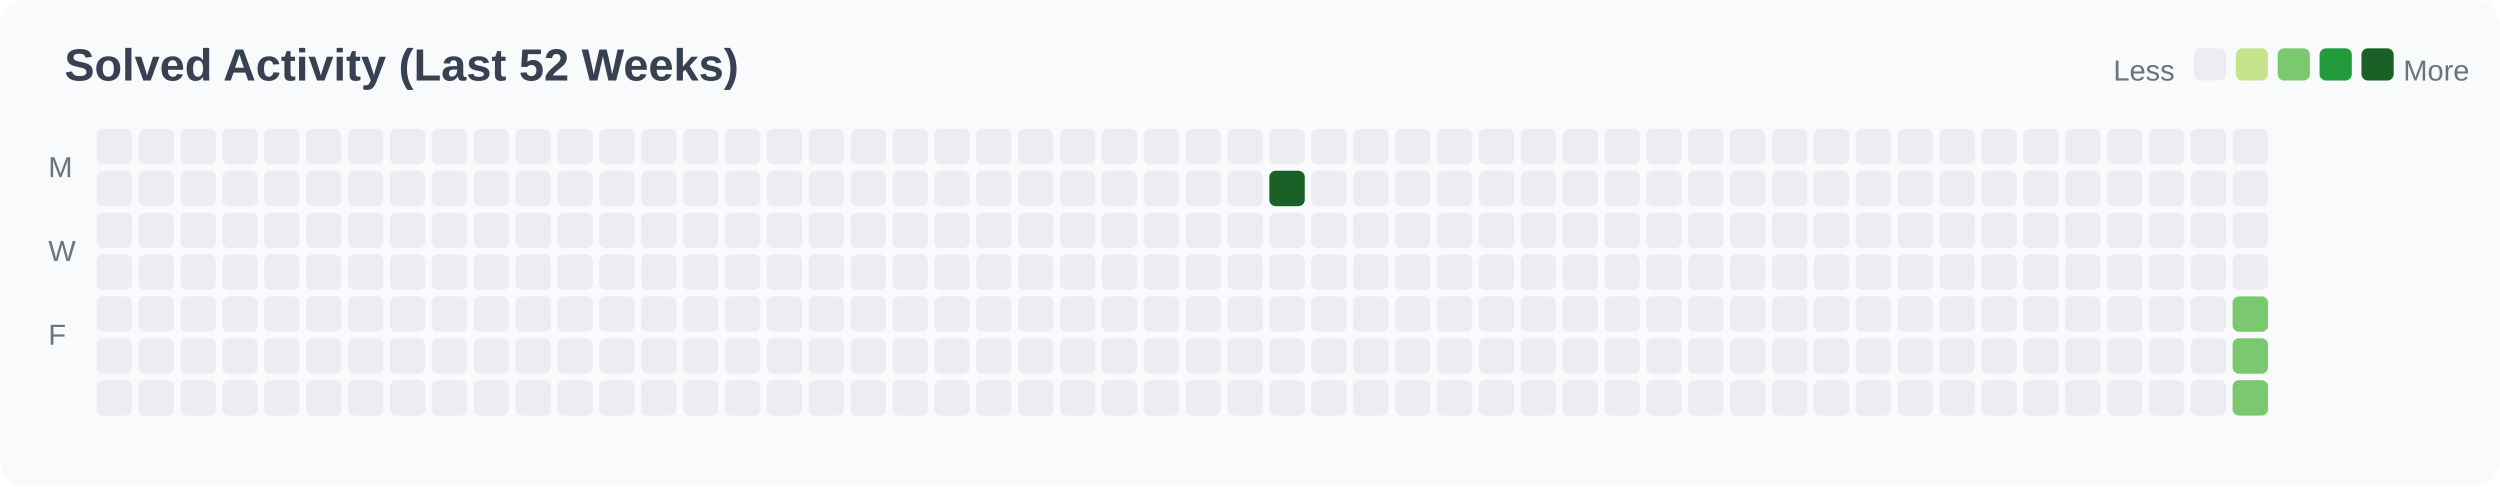
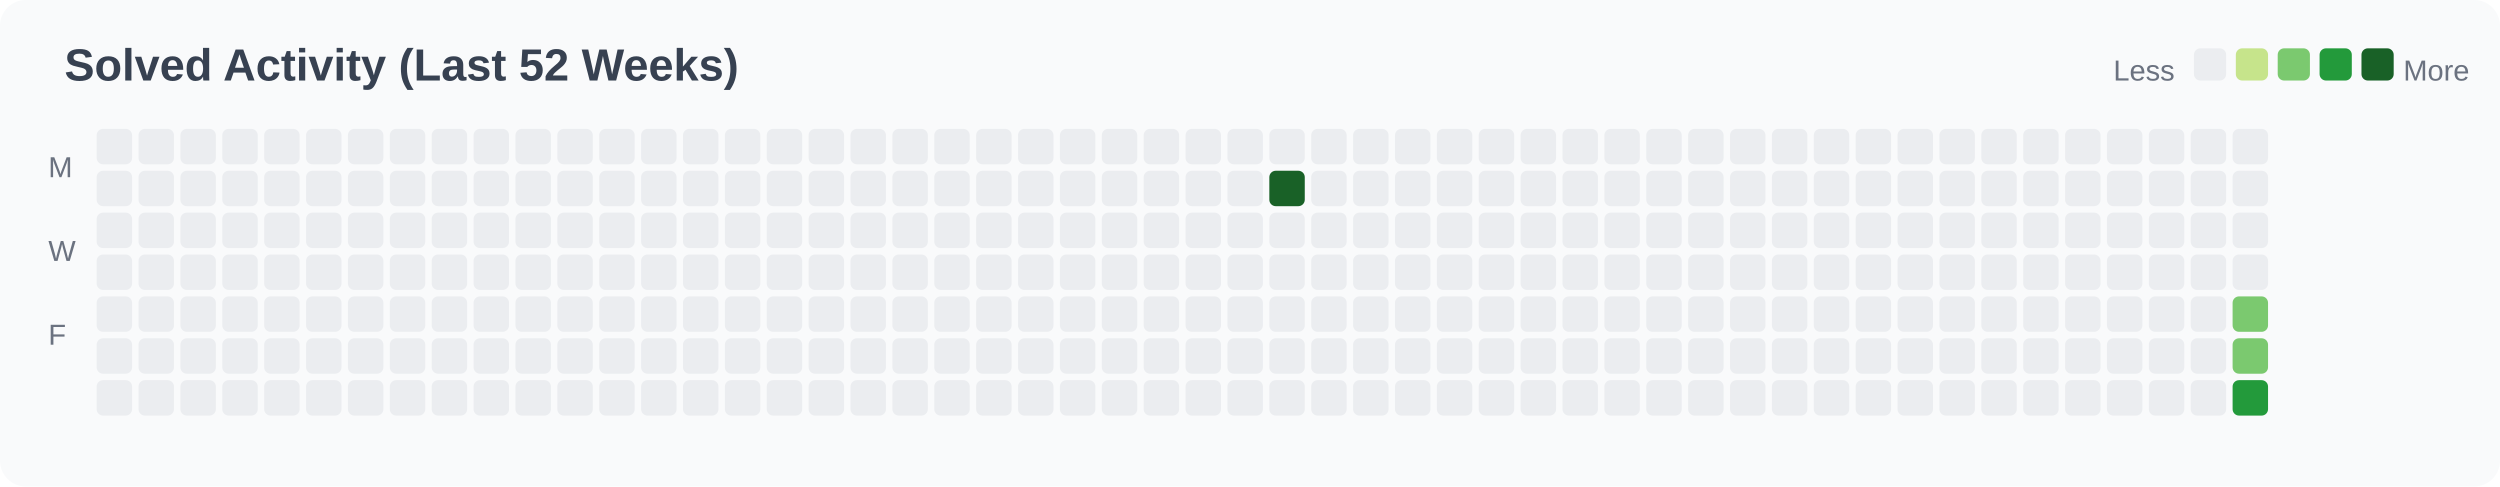
<svg xmlns="http://www.w3.org/2000/svg" width="776" height="151" viewBox="0 0 776 151">
  <style>
    .bg-panel { fill: #f9fafb; }
    .text-primary { fill: #374151; }
    .text-secondary { fill: #6b7280; }
    .activity-0 { fill: #ebedf0; }
    .activity-1 { fill: #c6e48b; }
    .activity-2 { fill: #7bc96f; }
    .activity-3 { fill: #239a3b; }
    .activity-4 { fill: #196127; }

    @media (prefers-color-scheme: dark) {
      .bg-panel { fill: #1f2937; }
      .text-primary { fill: #f9fafb; }
      .text-secondary { fill: #9ca3af; }
      .activity-0 { fill: #374151; }
      .activity-1 { fill: #365314; }
      .activity-2 { fill: #4d7c0f; }
      .activity-3 { fill: #65a30d; }
      .activity-4 { fill: #84cc16; }
    }
  </style>
  <rect width="776" height="151" class="bg-panel" rx="8" />
  <text x="20" y="25" font-family="Arial, sans-serif" font-size="14" font-weight="bold" class="text-primary">
    Solved Activity (Last 52 Weeks)
  </text>
  <text x="15" y="55" font-family="Arial, sans-serif" font-size="9" class="text-secondary">M</text>
  <text x="15" y="81" font-family="Arial, sans-serif" font-size="9" class="text-secondary">W</text>
  <text x="15" y="107" font-family="Arial, sans-serif" font-size="9" class="text-secondary">F</text>
  <rect x="30" y="40" width="11" height="11" class="activity-0" rx="2" />
  <rect x="30" y="53" width="11" height="11" class="activity-0" rx="2" />
  <rect x="30" y="66" width="11" height="11" class="activity-0" rx="2" />
  <rect x="30" y="79" width="11" height="11" class="activity-0" rx="2" />
  <rect x="30" y="92" width="11" height="11" class="activity-0" rx="2" />
  <rect x="30" y="105" width="11" height="11" class="activity-0" rx="2" />
  <rect x="30" y="118" width="11" height="11" class="activity-0" rx="2" />
  <rect x="43" y="40" width="11" height="11" class="activity-0" rx="2" />
  <rect x="43" y="53" width="11" height="11" class="activity-0" rx="2" />
  <rect x="43" y="66" width="11" height="11" class="activity-0" rx="2" />
  <rect x="43" y="79" width="11" height="11" class="activity-0" rx="2" />
  <rect x="43" y="92" width="11" height="11" class="activity-0" rx="2" />
  <rect x="43" y="105" width="11" height="11" class="activity-0" rx="2" />
  <rect x="43" y="118" width="11" height="11" class="activity-0" rx="2" />
  <rect x="56" y="40" width="11" height="11" class="activity-0" rx="2" />
  <rect x="56" y="53" width="11" height="11" class="activity-0" rx="2" />
  <rect x="56" y="66" width="11" height="11" class="activity-0" rx="2" />
  <rect x="56" y="79" width="11" height="11" class="activity-0" rx="2" />
  <rect x="56" y="92" width="11" height="11" class="activity-0" rx="2" />
  <rect x="56" y="105" width="11" height="11" class="activity-0" rx="2" />
  <rect x="56" y="118" width="11" height="11" class="activity-0" rx="2" />
  <rect x="69" y="40" width="11" height="11" class="activity-0" rx="2" />
  <rect x="69" y="53" width="11" height="11" class="activity-0" rx="2" />
  <rect x="69" y="66" width="11" height="11" class="activity-0" rx="2" />
  <rect x="69" y="79" width="11" height="11" class="activity-0" rx="2" />
  <rect x="69" y="92" width="11" height="11" class="activity-0" rx="2" />
  <rect x="69" y="105" width="11" height="11" class="activity-0" rx="2" />
  <rect x="69" y="118" width="11" height="11" class="activity-0" rx="2" />
  <rect x="82" y="40" width="11" height="11" class="activity-0" rx="2" />
  <rect x="82" y="53" width="11" height="11" class="activity-0" rx="2" />
  <rect x="82" y="66" width="11" height="11" class="activity-0" rx="2" />
  <rect x="82" y="79" width="11" height="11" class="activity-0" rx="2" />
  <rect x="82" y="92" width="11" height="11" class="activity-0" rx="2" />
  <rect x="82" y="105" width="11" height="11" class="activity-0" rx="2" />
  <rect x="82" y="118" width="11" height="11" class="activity-0" rx="2" />
  <rect x="95" y="40" width="11" height="11" class="activity-0" rx="2" />
  <rect x="95" y="53" width="11" height="11" class="activity-0" rx="2" />
  <rect x="95" y="66" width="11" height="11" class="activity-0" rx="2" />
  <rect x="95" y="79" width="11" height="11" class="activity-0" rx="2" />
  <rect x="95" y="92" width="11" height="11" class="activity-0" rx="2" />
  <rect x="95" y="105" width="11" height="11" class="activity-0" rx="2" />
  <rect x="95" y="118" width="11" height="11" class="activity-0" rx="2" />
  <rect x="108" y="40" width="11" height="11" class="activity-0" rx="2" />
  <rect x="108" y="53" width="11" height="11" class="activity-0" rx="2" />
  <rect x="108" y="66" width="11" height="11" class="activity-0" rx="2" />
  <rect x="108" y="79" width="11" height="11" class="activity-0" rx="2" />
  <rect x="108" y="92" width="11" height="11" class="activity-0" rx="2" />
  <rect x="108" y="105" width="11" height="11" class="activity-0" rx="2" />
  <rect x="108" y="118" width="11" height="11" class="activity-0" rx="2" />
  <rect x="121" y="40" width="11" height="11" class="activity-0" rx="2" />
  <rect x="121" y="53" width="11" height="11" class="activity-0" rx="2" />
  <rect x="121" y="66" width="11" height="11" class="activity-0" rx="2" />
  <rect x="121" y="79" width="11" height="11" class="activity-0" rx="2" />
  <rect x="121" y="92" width="11" height="11" class="activity-0" rx="2" />
  <rect x="121" y="105" width="11" height="11" class="activity-0" rx="2" />
  <rect x="121" y="118" width="11" height="11" class="activity-0" rx="2" />
  <rect x="134" y="40" width="11" height="11" class="activity-0" rx="2" />
  <rect x="134" y="53" width="11" height="11" class="activity-0" rx="2" />
  <rect x="134" y="66" width="11" height="11" class="activity-0" rx="2" />
  <rect x="134" y="79" width="11" height="11" class="activity-0" rx="2" />
  <rect x="134" y="92" width="11" height="11" class="activity-0" rx="2" />
  <rect x="134" y="105" width="11" height="11" class="activity-0" rx="2" />
  <rect x="134" y="118" width="11" height="11" class="activity-0" rx="2" />
  <rect x="147" y="40" width="11" height="11" class="activity-0" rx="2" />
  <rect x="147" y="53" width="11" height="11" class="activity-0" rx="2" />
  <rect x="147" y="66" width="11" height="11" class="activity-0" rx="2" />
  <rect x="147" y="79" width="11" height="11" class="activity-0" rx="2" />
  <rect x="147" y="92" width="11" height="11" class="activity-0" rx="2" />
  <rect x="147" y="105" width="11" height="11" class="activity-0" rx="2" />
  <rect x="147" y="118" width="11" height="11" class="activity-0" rx="2" />
  <rect x="160" y="40" width="11" height="11" class="activity-0" rx="2" />
  <rect x="160" y="53" width="11" height="11" class="activity-0" rx="2" />
  <rect x="160" y="66" width="11" height="11" class="activity-0" rx="2" />
  <rect x="160" y="79" width="11" height="11" class="activity-0" rx="2" />
  <rect x="160" y="92" width="11" height="11" class="activity-0" rx="2" />
  <rect x="160" y="105" width="11" height="11" class="activity-0" rx="2" />
  <rect x="160" y="118" width="11" height="11" class="activity-0" rx="2" />
  <rect x="173" y="40" width="11" height="11" class="activity-0" rx="2" />
  <rect x="173" y="53" width="11" height="11" class="activity-0" rx="2" />
  <rect x="173" y="66" width="11" height="11" class="activity-0" rx="2" />
  <rect x="173" y="79" width="11" height="11" class="activity-0" rx="2" />
  <rect x="173" y="92" width="11" height="11" class="activity-0" rx="2" />
  <rect x="173" y="105" width="11" height="11" class="activity-0" rx="2" />
  <rect x="173" y="118" width="11" height="11" class="activity-0" rx="2" />
  <rect x="186" y="40" width="11" height="11" class="activity-0" rx="2" />
  <rect x="186" y="53" width="11" height="11" class="activity-0" rx="2" />
  <rect x="186" y="66" width="11" height="11" class="activity-0" rx="2" />
  <rect x="186" y="79" width="11" height="11" class="activity-0" rx="2" />
  <rect x="186" y="92" width="11" height="11" class="activity-0" rx="2" />
  <rect x="186" y="105" width="11" height="11" class="activity-0" rx="2" />
  <rect x="186" y="118" width="11" height="11" class="activity-0" rx="2" />
  <rect x="199" y="40" width="11" height="11" class="activity-0" rx="2" />
  <rect x="199" y="53" width="11" height="11" class="activity-0" rx="2" />
  <rect x="199" y="66" width="11" height="11" class="activity-0" rx="2" />
  <rect x="199" y="79" width="11" height="11" class="activity-0" rx="2" />
  <rect x="199" y="92" width="11" height="11" class="activity-0" rx="2" />
  <rect x="199" y="105" width="11" height="11" class="activity-0" rx="2" />
  <rect x="199" y="118" width="11" height="11" class="activity-0" rx="2" />
  <rect x="212" y="40" width="11" height="11" class="activity-0" rx="2" />
  <rect x="212" y="53" width="11" height="11" class="activity-0" rx="2" />
  <rect x="212" y="66" width="11" height="11" class="activity-0" rx="2" />
  <rect x="212" y="79" width="11" height="11" class="activity-0" rx="2" />
  <rect x="212" y="92" width="11" height="11" class="activity-0" rx="2" />
  <rect x="212" y="105" width="11" height="11" class="activity-0" rx="2" />
  <rect x="212" y="118" width="11" height="11" class="activity-0" rx="2" />
  <rect x="225" y="40" width="11" height="11" class="activity-0" rx="2" />
  <rect x="225" y="53" width="11" height="11" class="activity-0" rx="2" />
  <rect x="225" y="66" width="11" height="11" class="activity-0" rx="2" />
  <rect x="225" y="79" width="11" height="11" class="activity-0" rx="2" />
  <rect x="225" y="92" width="11" height="11" class="activity-0" rx="2" />
  <rect x="225" y="105" width="11" height="11" class="activity-0" rx="2" />
  <rect x="225" y="118" width="11" height="11" class="activity-0" rx="2" />
  <rect x="238" y="40" width="11" height="11" class="activity-0" rx="2" />
  <rect x="238" y="53" width="11" height="11" class="activity-0" rx="2" />
  <rect x="238" y="66" width="11" height="11" class="activity-0" rx="2" />
  <rect x="238" y="79" width="11" height="11" class="activity-0" rx="2" />
  <rect x="238" y="92" width="11" height="11" class="activity-0" rx="2" />
  <rect x="238" y="105" width="11" height="11" class="activity-0" rx="2" />
  <rect x="238" y="118" width="11" height="11" class="activity-0" rx="2" />
  <rect x="251" y="40" width="11" height="11" class="activity-0" rx="2" />
  <rect x="251" y="53" width="11" height="11" class="activity-0" rx="2" />
  <rect x="251" y="66" width="11" height="11" class="activity-0" rx="2" />
  <rect x="251" y="79" width="11" height="11" class="activity-0" rx="2" />
  <rect x="251" y="92" width="11" height="11" class="activity-0" rx="2" />
  <rect x="251" y="105" width="11" height="11" class="activity-0" rx="2" />
  <rect x="251" y="118" width="11" height="11" class="activity-0" rx="2" />
  <rect x="264" y="40" width="11" height="11" class="activity-0" rx="2" />
  <rect x="264" y="53" width="11" height="11" class="activity-0" rx="2" />
  <rect x="264" y="66" width="11" height="11" class="activity-0" rx="2" />
  <rect x="264" y="79" width="11" height="11" class="activity-0" rx="2" />
  <rect x="264" y="92" width="11" height="11" class="activity-0" rx="2" />
  <rect x="264" y="105" width="11" height="11" class="activity-0" rx="2" />
  <rect x="264" y="118" width="11" height="11" class="activity-0" rx="2" />
  <rect x="277" y="40" width="11" height="11" class="activity-0" rx="2" />
  <rect x="277" y="53" width="11" height="11" class="activity-0" rx="2" />
  <rect x="277" y="66" width="11" height="11" class="activity-0" rx="2" />
  <rect x="277" y="79" width="11" height="11" class="activity-0" rx="2" />
  <rect x="277" y="92" width="11" height="11" class="activity-0" rx="2" />
  <rect x="277" y="105" width="11" height="11" class="activity-0" rx="2" />
  <rect x="277" y="118" width="11" height="11" class="activity-0" rx="2" />
  <rect x="290" y="40" width="11" height="11" class="activity-0" rx="2" />
  <rect x="290" y="53" width="11" height="11" class="activity-0" rx="2" />
  <rect x="290" y="66" width="11" height="11" class="activity-0" rx="2" />
  <rect x="290" y="79" width="11" height="11" class="activity-0" rx="2" />
  <rect x="290" y="92" width="11" height="11" class="activity-0" rx="2" />
  <rect x="290" y="105" width="11" height="11" class="activity-0" rx="2" />
  <rect x="290" y="118" width="11" height="11" class="activity-0" rx="2" />
  <rect x="303" y="40" width="11" height="11" class="activity-0" rx="2" />
  <rect x="303" y="53" width="11" height="11" class="activity-0" rx="2" />
  <rect x="303" y="66" width="11" height="11" class="activity-0" rx="2" />
  <rect x="303" y="79" width="11" height="11" class="activity-0" rx="2" />
  <rect x="303" y="92" width="11" height="11" class="activity-0" rx="2" />
  <rect x="303" y="105" width="11" height="11" class="activity-0" rx="2" />
  <rect x="303" y="118" width="11" height="11" class="activity-0" rx="2" />
  <rect x="316" y="40" width="11" height="11" class="activity-0" rx="2" />
  <rect x="316" y="53" width="11" height="11" class="activity-0" rx="2" />
  <rect x="316" y="66" width="11" height="11" class="activity-0" rx="2" />
  <rect x="316" y="79" width="11" height="11" class="activity-0" rx="2" />
  <rect x="316" y="92" width="11" height="11" class="activity-0" rx="2" />
  <rect x="316" y="105" width="11" height="11" class="activity-0" rx="2" />
  <rect x="316" y="118" width="11" height="11" class="activity-0" rx="2" />
  <rect x="329" y="40" width="11" height="11" class="activity-0" rx="2" />
  <rect x="329" y="53" width="11" height="11" class="activity-0" rx="2" />
  <rect x="329" y="66" width="11" height="11" class="activity-0" rx="2" />
  <rect x="329" y="79" width="11" height="11" class="activity-0" rx="2" />
  <rect x="329" y="92" width="11" height="11" class="activity-0" rx="2" />
  <rect x="329" y="105" width="11" height="11" class="activity-0" rx="2" />
  <rect x="329" y="118" width="11" height="11" class="activity-0" rx="2" />
  <rect x="342" y="40" width="11" height="11" class="activity-0" rx="2" />
  <rect x="342" y="53" width="11" height="11" class="activity-0" rx="2" />
  <rect x="342" y="66" width="11" height="11" class="activity-0" rx="2" />
  <rect x="342" y="79" width="11" height="11" class="activity-0" rx="2" />
  <rect x="342" y="92" width="11" height="11" class="activity-0" rx="2" />
  <rect x="342" y="105" width="11" height="11" class="activity-0" rx="2" />
  <rect x="342" y="118" width="11" height="11" class="activity-0" rx="2" />
  <rect x="355" y="40" width="11" height="11" class="activity-0" rx="2" />
  <rect x="355" y="53" width="11" height="11" class="activity-0" rx="2" />
  <rect x="355" y="66" width="11" height="11" class="activity-0" rx="2" />
  <rect x="355" y="79" width="11" height="11" class="activity-0" rx="2" />
  <rect x="355" y="92" width="11" height="11" class="activity-0" rx="2" />
  <rect x="355" y="105" width="11" height="11" class="activity-0" rx="2" />
  <rect x="355" y="118" width="11" height="11" class="activity-0" rx="2" />
  <rect x="368" y="40" width="11" height="11" class="activity-0" rx="2" />
  <rect x="368" y="53" width="11" height="11" class="activity-0" rx="2" />
  <rect x="368" y="66" width="11" height="11" class="activity-0" rx="2" />
  <rect x="368" y="79" width="11" height="11" class="activity-0" rx="2" />
  <rect x="368" y="92" width="11" height="11" class="activity-0" rx="2" />
  <rect x="368" y="105" width="11" height="11" class="activity-0" rx="2" />
  <rect x="368" y="118" width="11" height="11" class="activity-0" rx="2" />
  <rect x="381" y="40" width="11" height="11" class="activity-0" rx="2" />
  <rect x="381" y="53" width="11" height="11" class="activity-0" rx="2" />
  <rect x="381" y="66" width="11" height="11" class="activity-0" rx="2" />
  <rect x="381" y="79" width="11" height="11" class="activity-0" rx="2" />
  <rect x="381" y="92" width="11" height="11" class="activity-0" rx="2" />
  <rect x="381" y="105" width="11" height="11" class="activity-0" rx="2" />
  <rect x="381" y="118" width="11" height="11" class="activity-0" rx="2" />
  <rect x="394" y="40" width="11" height="11" class="activity-0" rx="2" />
  <rect x="394" y="53" width="11" height="11" class="activity-4" rx="2" />
  <rect x="394" y="66" width="11" height="11" class="activity-0" rx="2" />
  <rect x="394" y="79" width="11" height="11" class="activity-0" rx="2" />
  <rect x="394" y="92" width="11" height="11" class="activity-0" rx="2" />
  <rect x="394" y="105" width="11" height="11" class="activity-0" rx="2" />
  <rect x="394" y="118" width="11" height="11" class="activity-0" rx="2" />
  <rect x="407" y="40" width="11" height="11" class="activity-0" rx="2" />
  <rect x="407" y="53" width="11" height="11" class="activity-0" rx="2" />
  <rect x="407" y="66" width="11" height="11" class="activity-0" rx="2" />
  <rect x="407" y="79" width="11" height="11" class="activity-0" rx="2" />
  <rect x="407" y="92" width="11" height="11" class="activity-0" rx="2" />
  <rect x="407" y="105" width="11" height="11" class="activity-0" rx="2" />
  <rect x="407" y="118" width="11" height="11" class="activity-0" rx="2" />
  <rect x="420" y="40" width="11" height="11" class="activity-0" rx="2" />
  <rect x="420" y="53" width="11" height="11" class="activity-0" rx="2" />
  <rect x="420" y="66" width="11" height="11" class="activity-0" rx="2" />
  <rect x="420" y="79" width="11" height="11" class="activity-0" rx="2" />
  <rect x="420" y="92" width="11" height="11" class="activity-0" rx="2" />
  <rect x="420" y="105" width="11" height="11" class="activity-0" rx="2" />
  <rect x="420" y="118" width="11" height="11" class="activity-0" rx="2" />
  <rect x="433" y="40" width="11" height="11" class="activity-0" rx="2" />
  <rect x="433" y="53" width="11" height="11" class="activity-0" rx="2" />
  <rect x="433" y="66" width="11" height="11" class="activity-0" rx="2" />
  <rect x="433" y="79" width="11" height="11" class="activity-0" rx="2" />
  <rect x="433" y="92" width="11" height="11" class="activity-0" rx="2" />
  <rect x="433" y="105" width="11" height="11" class="activity-0" rx="2" />
  <rect x="433" y="118" width="11" height="11" class="activity-0" rx="2" />
  <rect x="446" y="40" width="11" height="11" class="activity-0" rx="2" />
  <rect x="446" y="53" width="11" height="11" class="activity-0" rx="2" />
  <rect x="446" y="66" width="11" height="11" class="activity-0" rx="2" />
  <rect x="446" y="79" width="11" height="11" class="activity-0" rx="2" />
  <rect x="446" y="92" width="11" height="11" class="activity-0" rx="2" />
  <rect x="446" y="105" width="11" height="11" class="activity-0" rx="2" />
  <rect x="446" y="118" width="11" height="11" class="activity-0" rx="2" />
  <rect x="459" y="40" width="11" height="11" class="activity-0" rx="2" />
  <rect x="459" y="53" width="11" height="11" class="activity-0" rx="2" />
  <rect x="459" y="66" width="11" height="11" class="activity-0" rx="2" />
  <rect x="459" y="79" width="11" height="11" class="activity-0" rx="2" />
  <rect x="459" y="92" width="11" height="11" class="activity-0" rx="2" />
  <rect x="459" y="105" width="11" height="11" class="activity-0" rx="2" />
  <rect x="459" y="118" width="11" height="11" class="activity-0" rx="2" />
  <rect x="472" y="40" width="11" height="11" class="activity-0" rx="2" />
  <rect x="472" y="53" width="11" height="11" class="activity-0" rx="2" />
  <rect x="472" y="66" width="11" height="11" class="activity-0" rx="2" />
  <rect x="472" y="79" width="11" height="11" class="activity-0" rx="2" />
  <rect x="472" y="92" width="11" height="11" class="activity-0" rx="2" />
  <rect x="472" y="105" width="11" height="11" class="activity-0" rx="2" />
  <rect x="472" y="118" width="11" height="11" class="activity-0" rx="2" />
  <rect x="485" y="40" width="11" height="11" class="activity-0" rx="2" />
  <rect x="485" y="53" width="11" height="11" class="activity-0" rx="2" />
  <rect x="485" y="66" width="11" height="11" class="activity-0" rx="2" />
  <rect x="485" y="79" width="11" height="11" class="activity-0" rx="2" />
  <rect x="485" y="92" width="11" height="11" class="activity-0" rx="2" />
  <rect x="485" y="105" width="11" height="11" class="activity-0" rx="2" />
  <rect x="485" y="118" width="11" height="11" class="activity-0" rx="2" />
  <rect x="498" y="40" width="11" height="11" class="activity-0" rx="2" />
  <rect x="498" y="53" width="11" height="11" class="activity-0" rx="2" />
  <rect x="498" y="66" width="11" height="11" class="activity-0" rx="2" />
  <rect x="498" y="79" width="11" height="11" class="activity-0" rx="2" />
  <rect x="498" y="92" width="11" height="11" class="activity-0" rx="2" />
  <rect x="498" y="105" width="11" height="11" class="activity-0" rx="2" />
  <rect x="498" y="118" width="11" height="11" class="activity-0" rx="2" />
  <rect x="511" y="40" width="11" height="11" class="activity-0" rx="2" />
  <rect x="511" y="53" width="11" height="11" class="activity-0" rx="2" />
  <rect x="511" y="66" width="11" height="11" class="activity-0" rx="2" />
  <rect x="511" y="79" width="11" height="11" class="activity-0" rx="2" />
  <rect x="511" y="92" width="11" height="11" class="activity-0" rx="2" />
  <rect x="511" y="105" width="11" height="11" class="activity-0" rx="2" />
  <rect x="511" y="118" width="11" height="11" class="activity-0" rx="2" />
  <rect x="524" y="40" width="11" height="11" class="activity-0" rx="2" />
  <rect x="524" y="53" width="11" height="11" class="activity-0" rx="2" />
  <rect x="524" y="66" width="11" height="11" class="activity-0" rx="2" />
  <rect x="524" y="79" width="11" height="11" class="activity-0" rx="2" />
  <rect x="524" y="92" width="11" height="11" class="activity-0" rx="2" />
  <rect x="524" y="105" width="11" height="11" class="activity-0" rx="2" />
  <rect x="524" y="118" width="11" height="11" class="activity-0" rx="2" />
  <rect x="537" y="40" width="11" height="11" class="activity-0" rx="2" />
  <rect x="537" y="53" width="11" height="11" class="activity-0" rx="2" />
  <rect x="537" y="66" width="11" height="11" class="activity-0" rx="2" />
  <rect x="537" y="79" width="11" height="11" class="activity-0" rx="2" />
  <rect x="537" y="92" width="11" height="11" class="activity-0" rx="2" />
  <rect x="537" y="105" width="11" height="11" class="activity-0" rx="2" />
  <rect x="537" y="118" width="11" height="11" class="activity-0" rx="2" />
  <rect x="550" y="40" width="11" height="11" class="activity-0" rx="2" />
  <rect x="550" y="53" width="11" height="11" class="activity-0" rx="2" />
  <rect x="550" y="66" width="11" height="11" class="activity-0" rx="2" />
  <rect x="550" y="79" width="11" height="11" class="activity-0" rx="2" />
  <rect x="550" y="92" width="11" height="11" class="activity-0" rx="2" />
  <rect x="550" y="105" width="11" height="11" class="activity-0" rx="2" />
  <rect x="550" y="118" width="11" height="11" class="activity-0" rx="2" />
  <rect x="563" y="40" width="11" height="11" class="activity-0" rx="2" />
  <rect x="563" y="53" width="11" height="11" class="activity-0" rx="2" />
  <rect x="563" y="66" width="11" height="11" class="activity-0" rx="2" />
  <rect x="563" y="79" width="11" height="11" class="activity-0" rx="2" />
  <rect x="563" y="92" width="11" height="11" class="activity-0" rx="2" />
  <rect x="563" y="105" width="11" height="11" class="activity-0" rx="2" />
  <rect x="563" y="118" width="11" height="11" class="activity-0" rx="2" />
  <rect x="576" y="40" width="11" height="11" class="activity-0" rx="2" />
  <rect x="576" y="53" width="11" height="11" class="activity-0" rx="2" />
  <rect x="576" y="66" width="11" height="11" class="activity-0" rx="2" />
  <rect x="576" y="79" width="11" height="11" class="activity-0" rx="2" />
  <rect x="576" y="92" width="11" height="11" class="activity-0" rx="2" />
  <rect x="576" y="105" width="11" height="11" class="activity-0" rx="2" />
  <rect x="576" y="118" width="11" height="11" class="activity-0" rx="2" />
  <rect x="589" y="40" width="11" height="11" class="activity-0" rx="2" />
  <rect x="589" y="53" width="11" height="11" class="activity-0" rx="2" />
  <rect x="589" y="66" width="11" height="11" class="activity-0" rx="2" />
  <rect x="589" y="79" width="11" height="11" class="activity-0" rx="2" />
  <rect x="589" y="92" width="11" height="11" class="activity-0" rx="2" />
  <rect x="589" y="105" width="11" height="11" class="activity-0" rx="2" />
  <rect x="589" y="118" width="11" height="11" class="activity-0" rx="2" />
  <rect x="602" y="40" width="11" height="11" class="activity-0" rx="2" />
  <rect x="602" y="53" width="11" height="11" class="activity-0" rx="2" />
  <rect x="602" y="66" width="11" height="11" class="activity-0" rx="2" />
  <rect x="602" y="79" width="11" height="11" class="activity-0" rx="2" />
  <rect x="602" y="92" width="11" height="11" class="activity-0" rx="2" />
  <rect x="602" y="105" width="11" height="11" class="activity-0" rx="2" />
  <rect x="602" y="118" width="11" height="11" class="activity-0" rx="2" />
  <rect x="615" y="40" width="11" height="11" class="activity-0" rx="2" />
  <rect x="615" y="53" width="11" height="11" class="activity-0" rx="2" />
  <rect x="615" y="66" width="11" height="11" class="activity-0" rx="2" />
  <rect x="615" y="79" width="11" height="11" class="activity-0" rx="2" />
  <rect x="615" y="92" width="11" height="11" class="activity-0" rx="2" />
  <rect x="615" y="105" width="11" height="11" class="activity-0" rx="2" />
  <rect x="615" y="118" width="11" height="11" class="activity-0" rx="2" />
  <rect x="628" y="40" width="11" height="11" class="activity-0" rx="2" />
  <rect x="628" y="53" width="11" height="11" class="activity-0" rx="2" />
  <rect x="628" y="66" width="11" height="11" class="activity-0" rx="2" />
  <rect x="628" y="79" width="11" height="11" class="activity-0" rx="2" />
  <rect x="628" y="92" width="11" height="11" class="activity-0" rx="2" />
  <rect x="628" y="105" width="11" height="11" class="activity-0" rx="2" />
  <rect x="628" y="118" width="11" height="11" class="activity-0" rx="2" />
  <rect x="641" y="40" width="11" height="11" class="activity-0" rx="2" />
  <rect x="641" y="53" width="11" height="11" class="activity-0" rx="2" />
  <rect x="641" y="66" width="11" height="11" class="activity-0" rx="2" />
  <rect x="641" y="79" width="11" height="11" class="activity-0" rx="2" />
  <rect x="641" y="92" width="11" height="11" class="activity-0" rx="2" />
  <rect x="641" y="105" width="11" height="11" class="activity-0" rx="2" />
  <rect x="641" y="118" width="11" height="11" class="activity-0" rx="2" />
  <rect x="654" y="40" width="11" height="11" class="activity-0" rx="2" />
  <rect x="654" y="53" width="11" height="11" class="activity-0" rx="2" />
  <rect x="654" y="66" width="11" height="11" class="activity-0" rx="2" />
  <rect x="654" y="79" width="11" height="11" class="activity-0" rx="2" />
  <rect x="654" y="92" width="11" height="11" class="activity-0" rx="2" />
  <rect x="654" y="105" width="11" height="11" class="activity-0" rx="2" />
  <rect x="654" y="118" width="11" height="11" class="activity-0" rx="2" />
  <rect x="667" y="40" width="11" height="11" class="activity-0" rx="2" />
  <rect x="667" y="53" width="11" height="11" class="activity-0" rx="2" />
  <rect x="667" y="66" width="11" height="11" class="activity-0" rx="2" />
  <rect x="667" y="79" width="11" height="11" class="activity-0" rx="2" />
  <rect x="667" y="92" width="11" height="11" class="activity-0" rx="2" />
  <rect x="667" y="105" width="11" height="11" class="activity-0" rx="2" />
  <rect x="667" y="118" width="11" height="11" class="activity-0" rx="2" />
  <rect x="680" y="40" width="11" height="11" class="activity-0" rx="2" />
  <rect x="680" y="53" width="11" height="11" class="activity-0" rx="2" />
  <rect x="680" y="66" width="11" height="11" class="activity-0" rx="2" />
  <rect x="680" y="79" width="11" height="11" class="activity-0" rx="2" />
  <rect x="680" y="92" width="11" height="11" class="activity-0" rx="2" />
  <rect x="680" y="105" width="11" height="11" class="activity-0" rx="2" />
  <rect x="680" y="118" width="11" height="11" class="activity-0" rx="2" />
  <rect x="693" y="40" width="11" height="11" class="activity-0" rx="2" />
  <rect x="693" y="53" width="11" height="11" class="activity-0" rx="2" />
  <rect x="693" y="66" width="11" height="11" class="activity-0" rx="2" />
  <rect x="693" y="79" width="11" height="11" class="activity-0" rx="2" />
  <rect x="693" y="92" width="11" height="11" class="activity-2" rx="2" />
  <rect x="693" y="105" width="11" height="11" class="activity-2" rx="2" />
-   <rect x="693" y="118" width="11" height="11" class="activity-2" rx="2" />
+   <rect x="693" y="118" width="11" height="11" class="activity-3" rx="2" />
  <text x="656" y="25" font-family="Arial, sans-serif" font-size="9" class="text-secondary">Less</text>
  <rect x="681" y="15" width="10" height="10" class="activity-0" rx="2" />
  <rect x="694" y="15" width="10" height="10" class="activity-1" rx="2" />
  <rect x="707" y="15" width="10" height="10" class="activity-2" rx="2" />
  <rect x="720" y="15" width="10" height="10" class="activity-3" rx="2" />
  <rect x="733" y="15" width="10" height="10" class="activity-4" rx="2" />
  <text x="746" y="25" font-family="Arial, sans-serif" font-size="9" class="text-secondary">More</text>
</svg>
